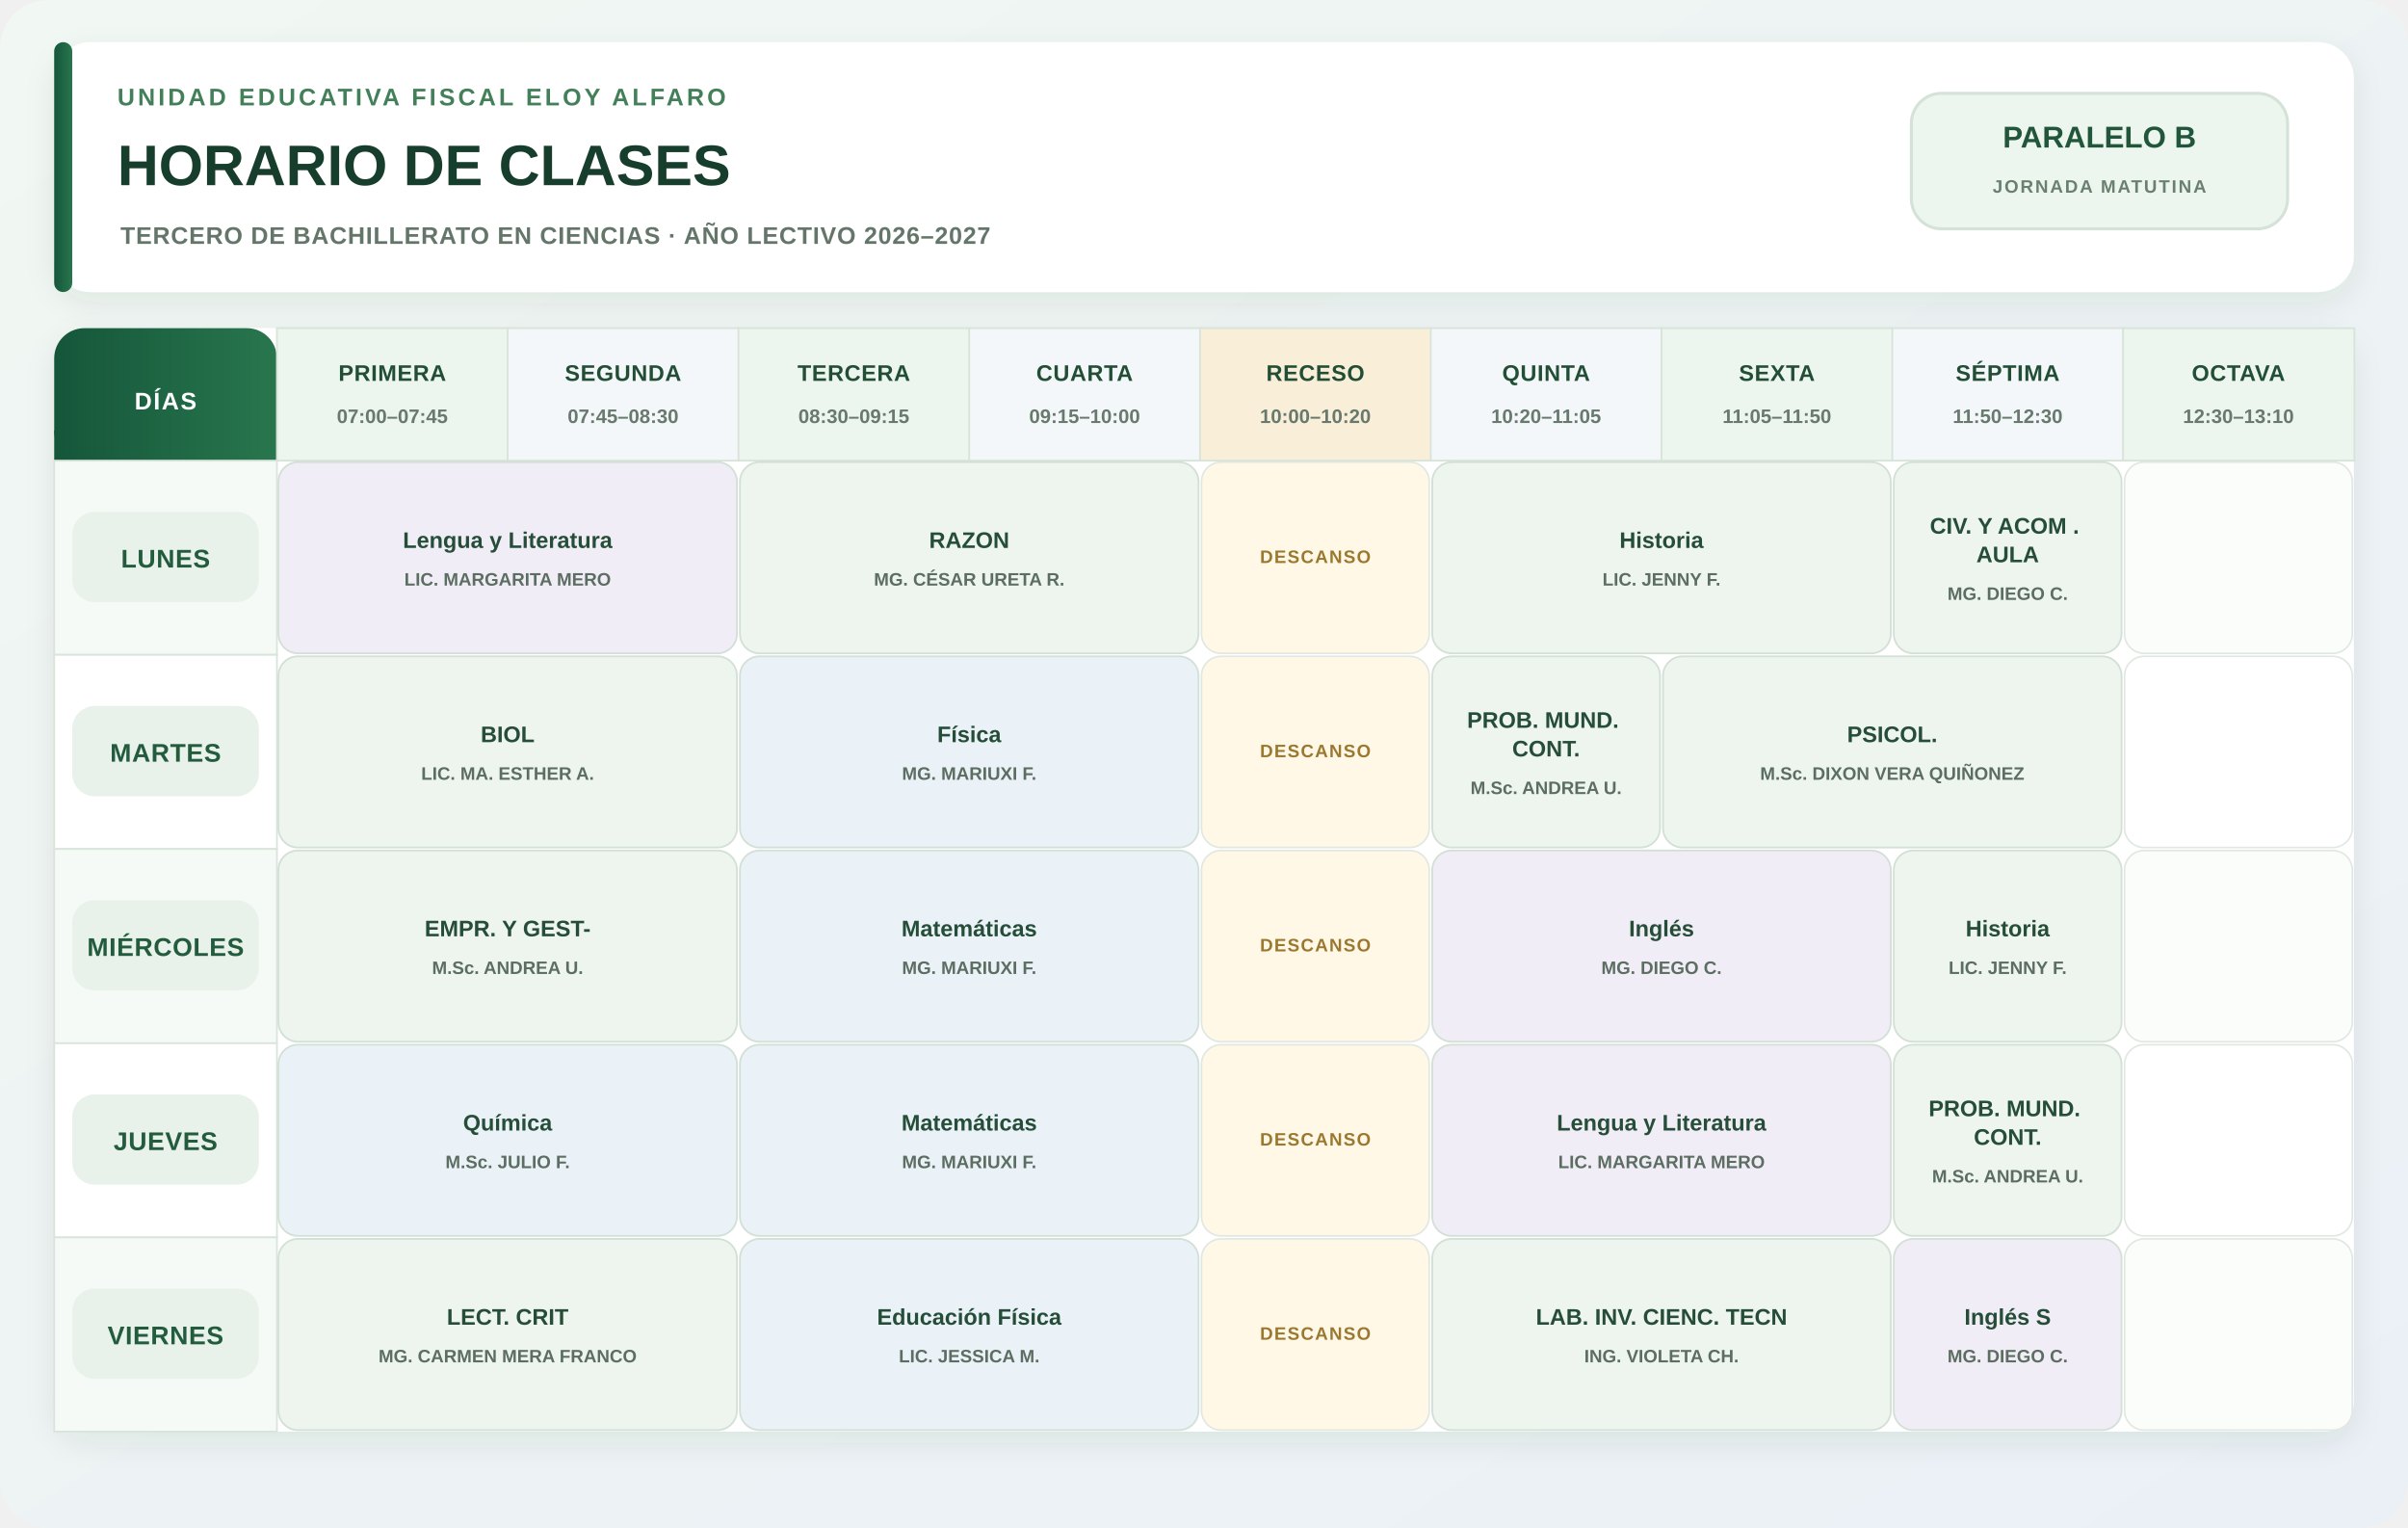
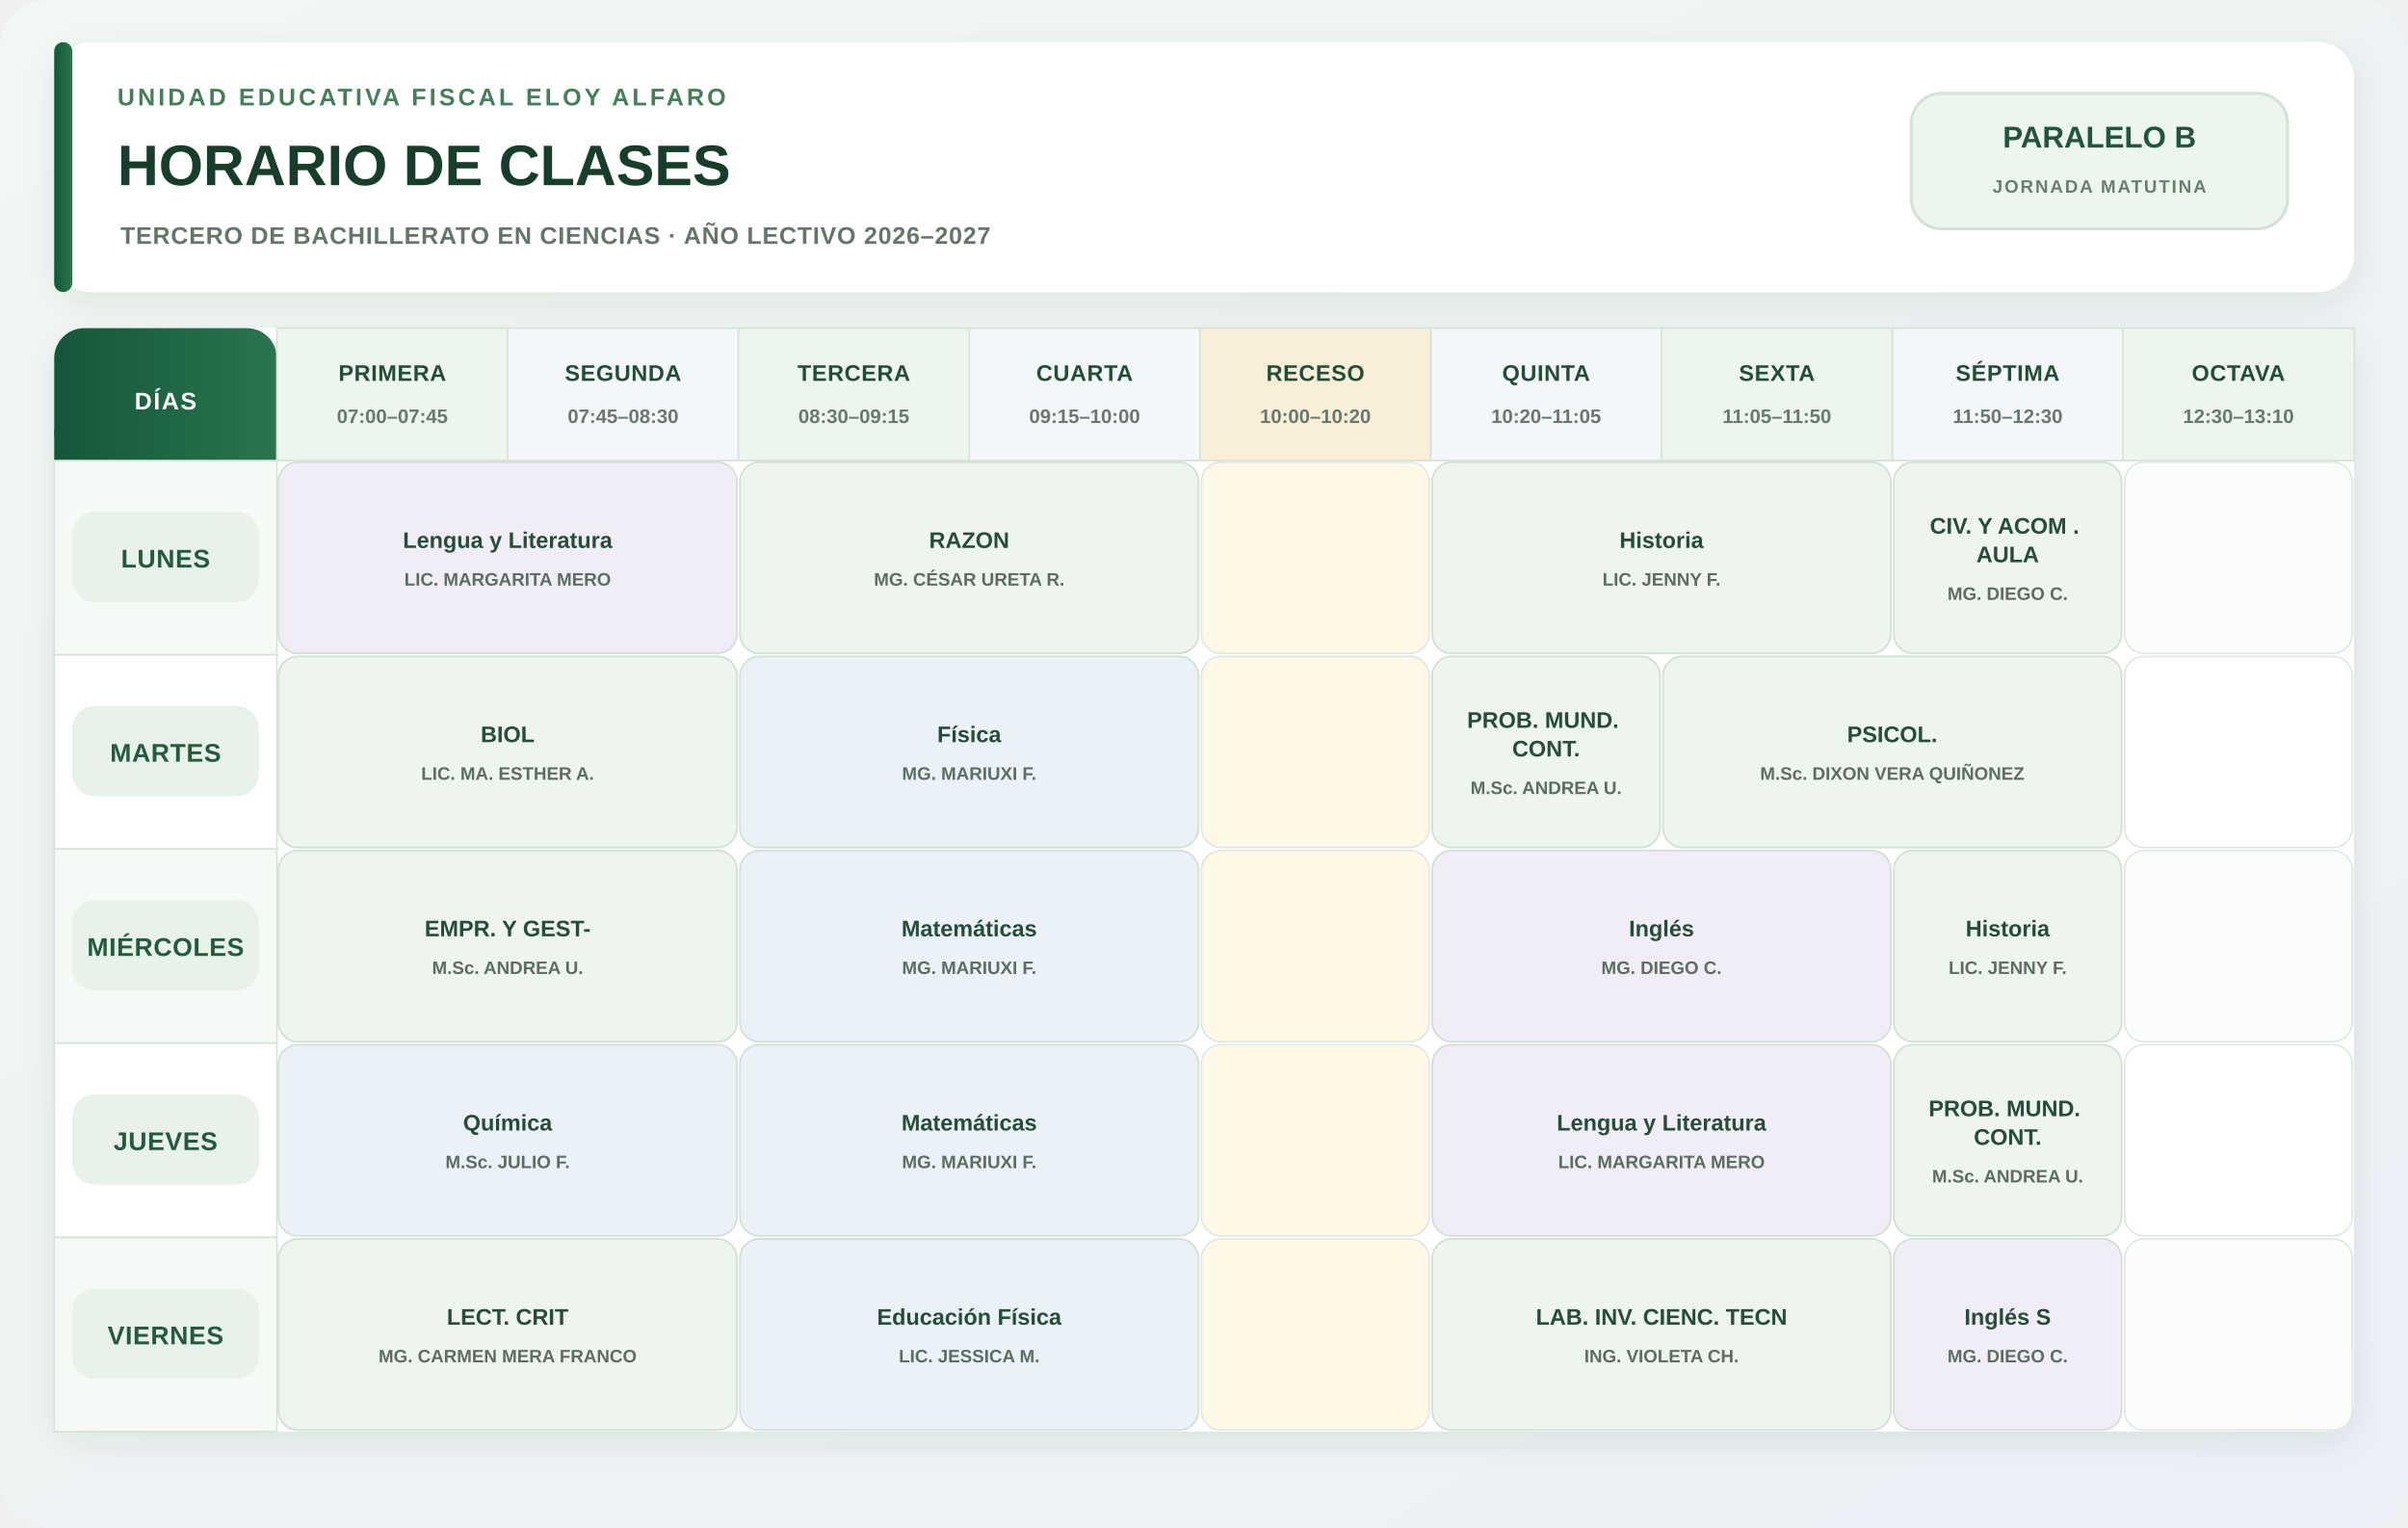
<svg xmlns="http://www.w3.org/2000/svg" width="1600" height="1015" viewBox="0 0 1600 1015" role="img" aria-labelledby="title desc">
  <defs>
    <linearGradient id="bg" x1="0" y1="0" x2="1" y2="1">
      <stop offset="0" stop-color="#f1f7f2" />
      <stop offset="1" stop-color="#eaf0f6" />
    </linearGradient>
    <linearGradient id="bar" x1="0" y1="0" x2="1" y2="0">
      <stop offset="0" stop-color="#15563a" />
      <stop offset="1" stop-color="#28764e" />
    </linearGradient>
    <filter id="shadow" x="-10%" y="-10%" width="120%" height="130%">
      <feDropShadow dx="0" dy="7" stdDeviation="10" flood-color="#163b2b" flood-opacity=".08" />
    </filter>
  </defs>
  <rect width="1600" height="1015" rx="32" fill="url(#bg)" />
  <rect x="36" y="28" width="1528" height="166" rx="24" fill="#fff" filter="url(#shadow)" />
  <rect x="36" y="28" width="12" height="166" rx="6" fill="url(#bar)" />
  <text x="78" y="70" class="eyebrow">UNIDAD EDUCATIVA FISCAL ELOY ALFARO</text>
  <text x="78" y="123" class="title">HORARIO DE CLASES</text>
  <text x="80" y="162" class="subtitle">TERCERO DE BACHILLERATO EN CIENCIAS · AÑO LECTIVO 2026–2027</text>
  <rect x="1270" y="62" width="250" height="90" rx="20" fill="#edf5ef" stroke="#d4e2d7" stroke-width="2" />
  <text x="1395" y="98" text-anchor="middle" class="parallel-label">PARALELO B</text>
  <text x="1395" y="128" text-anchor="middle" class="parallel-sub">JORNADA MATUTINA</text>
  <rect x="36" y="218" width="1528" height="733" rx="20" fill="#fff" filter="url(#shadow)" />
  <rect x="36" y="218" width="148" height="88" rx="20" fill="url(#bar)" />
  <rect x="36" y="286" width="148" height="20" fill="url(#bar)" />
  <text x="110.0" y="272" text-anchor="middle" class="hdr-day">DÍAS</text>
  <rect x="184.00" y="218" width="153.73" height="88" fill="#edf5ef" stroke="#d8e3da" stroke-width="1.2" />
  <text x="260.67" y="253" text-anchor="middle" class="hdr-period">PRIMERA</text>
  <text x="260.67" y="281" text-anchor="middle" class="hdr-time">07:00–07:45</text>
  <rect x="337.33" y="218" width="153.73" height="88" fill="#f4f7f9" stroke="#d8e3da" stroke-width="1.2" />
  <text x="414.00" y="253" text-anchor="middle" class="hdr-period">SEGUNDA</text>
  <text x="414.00" y="281" text-anchor="middle" class="hdr-time">07:45–08:30</text>
  <rect x="490.67" y="218" width="153.73" height="88" fill="#edf5ef" stroke="#d8e3da" stroke-width="1.2" />
  <text x="567.33" y="253" text-anchor="middle" class="hdr-period">TERCERA</text>
  <text x="567.33" y="281" text-anchor="middle" class="hdr-time">08:30–09:15</text>
  <rect x="644.00" y="218" width="153.73" height="88" fill="#f4f7f9" stroke="#d8e3da" stroke-width="1.2" />
  <text x="720.67" y="253" text-anchor="middle" class="hdr-period">CUARTA</text>
  <text x="720.67" y="281" text-anchor="middle" class="hdr-time">09:15–10:00</text>
  <rect x="797.33" y="218" width="153.73" height="88" fill="#f9efd8" stroke="#d8e3da" stroke-width="1.2" />
  <text x="874.00" y="253" text-anchor="middle" class="hdr-period">RECESO</text>
  <text x="874.00" y="281" text-anchor="middle" class="hdr-time">10:00–10:20</text>
  <rect x="950.67" y="218" width="153.73" height="88" fill="#f4f7f9" stroke="#d8e3da" stroke-width="1.2" />
  <text x="1027.33" y="253" text-anchor="middle" class="hdr-period">QUINTA</text>
  <text x="1027.33" y="281" text-anchor="middle" class="hdr-time">10:20–11:05</text>
  <rect x="1104.00" y="218" width="153.73" height="88" fill="#edf5ef" stroke="#d8e3da" stroke-width="1.2" />
  <text x="1180.67" y="253" text-anchor="middle" class="hdr-period">SEXTA</text>
  <text x="1180.67" y="281" text-anchor="middle" class="hdr-time">11:05–11:50</text>
  <rect x="1257.33" y="218" width="153.73" height="88" fill="#f4f7f9" stroke="#d8e3da" stroke-width="1.2" />
  <text x="1334.00" y="253" text-anchor="middle" class="hdr-period">SÉPTIMA</text>
  <text x="1334.00" y="281" text-anchor="middle" class="hdr-time">11:50–12:30</text>
  <rect x="1410.67" y="218" width="153.73" height="88" fill="#edf5ef" stroke="#d8e3da" stroke-width="1.2" />
  <text x="1487.33" y="253" text-anchor="middle" class="hdr-period">OCTAVA</text>
  <text x="1487.33" y="281" text-anchor="middle" class="hdr-time">12:30–13:10</text>
  <rect x="36" y="306" width="148" height="129" fill="#f5faf6" stroke="#d9e5db" stroke-width="1.2" />
  <rect x="48" y="340" width="124" height="60" rx="15" fill="#e8f2ea" />
  <text x="110.0" y="377" text-anchor="middle" class="day-text">LUNES</text>
  <rect x="185.00" y="307" width="304.67" height="127" rx="13" fill="#f1edf7" stroke="#d3e0d6" stroke-width="1.2" />
  <text class="subject" x="337.3" y="364.0" text-anchor="middle">
    <tspan x="337.3" dy="0">Lengua y Literatura</tspan>
  </text>
  <text class="teacher" x="337.3" y="389.0" text-anchor="middle">
    <tspan x="337.3" dy="0">LIC. MARGARITA MERO</tspan>
  </text>
  <rect x="491.67" y="307" width="304.67" height="127" rx="13" fill="#eef5ef" stroke="#d3e0d6" stroke-width="1.2" />
  <text class="subject" x="644.0" y="364.0" text-anchor="middle">
    <tspan x="644.0" dy="0">RAZON</tspan>
  </text>
  <text class="teacher" x="644.0" y="389.0" text-anchor="middle">
    <tspan x="644.0" dy="0">MG. CÉSAR URETA R.</tspan>
  </text>
  <rect x="798.33" y="307" width="151.33" height="127" rx="13" fill="#fff8e7" stroke="#e0e8e1" stroke-width="1.1" />
-   <text x="874.00" y="374" text-anchor="middle" class="recess">DESCANSO</text>
+   <text x="874.00" y="374" text-anchor="middle" class="recess" />
  <rect x="951.67" y="307" width="304.67" height="127" rx="13" fill="#eef5ef" stroke="#d3e0d6" stroke-width="1.2" />
  <text class="subject" x="1104.0" y="364.0" text-anchor="middle">
    <tspan x="1104.0" dy="0">Historia</tspan>
  </text>
  <text class="teacher" x="1104.0" y="389.0" text-anchor="middle">
    <tspan x="1104.0" dy="0">LIC. JENNY F.</tspan>
  </text>
  <rect x="1258.33" y="307" width="151.33" height="127" rx="13" fill="#eef5ef" stroke="#d3e0d6" stroke-width="1.2" />
  <text class="subject" x="1334.0" y="354.5" text-anchor="middle">
    <tspan x="1334.0" dy="0">CIV. Y ACOM .</tspan>
    <tspan x="1334.0" dy="19">AULA</tspan>
  </text>
  <text class="teacher" x="1334.0" y="398.5" text-anchor="middle">
    <tspan x="1334.0" dy="0">MG. DIEGO C.</tspan>
  </text>
  <rect x="1411.67" y="307" width="151.33" height="127" rx="13" fill="#fbfdfb" stroke="#e0e8e1" stroke-width="1.1" />
  <rect x="36" y="435" width="148" height="129" fill="#fff" stroke="#d9e5db" stroke-width="1.2" />
  <rect x="48" y="469" width="124" height="60" rx="15" fill="#e8f2ea" />
  <text x="110.0" y="506" text-anchor="middle" class="day-text">MARTES</text>
  <rect x="185.00" y="436" width="304.67" height="127" rx="13" fill="#eef5ef" stroke="#d3e0d6" stroke-width="1.2" />
  <text class="subject" x="337.3" y="493.0" text-anchor="middle">
    <tspan x="337.3" dy="0">BIOL</tspan>
  </text>
  <text class="teacher" x="337.3" y="518.0" text-anchor="middle">
    <tspan x="337.3" dy="0">LIC. MA. ESTHER A.</tspan>
  </text>
  <rect x="491.67" y="436" width="304.67" height="127" rx="13" fill="#eaf2f8" stroke="#d3e0d6" stroke-width="1.2" />
  <text class="subject" x="644.0" y="493.0" text-anchor="middle">
    <tspan x="644.0" dy="0">Física</tspan>
  </text>
  <text class="teacher" x="644.0" y="518.0" text-anchor="middle">
    <tspan x="644.0" dy="0">MG. MARIUXI F.</tspan>
  </text>
  <rect x="798.33" y="436" width="151.33" height="127" rx="13" fill="#fff8e7" stroke="#e0e8e1" stroke-width="1.1" />
-   <text x="874.00" y="503" text-anchor="middle" class="recess">DESCANSO</text>
+   <text x="874.00" y="503" text-anchor="middle" class="recess" />
  <rect x="951.67" y="436" width="151.33" height="127" rx="13" fill="#eef5ef" stroke="#d3e0d6" stroke-width="1.2" />
  <text class="subject" x="1027.3" y="483.5" text-anchor="middle">
    <tspan x="1027.3" dy="0">PROB. MUND.</tspan>
    <tspan x="1027.3" dy="19">CONT.</tspan>
  </text>
  <text class="teacher" x="1027.3" y="527.5" text-anchor="middle">
    <tspan x="1027.3" dy="0">M.Sc. ANDREA U.</tspan>
  </text>
  <rect x="1105.00" y="436" width="304.67" height="127" rx="13" fill="#eef5ef" stroke="#d3e0d6" stroke-width="1.2" />
  <text class="subject" x="1257.3" y="493.0" text-anchor="middle">
    <tspan x="1257.3" dy="0">PSICOL.</tspan>
  </text>
  <text class="teacher" x="1257.3" y="518.0" text-anchor="middle">
    <tspan x="1257.3" dy="0">M.Sc. DIXON VERA QUIÑONEZ</tspan>
  </text>
  <rect x="1411.67" y="436" width="151.33" height="127" rx="13" fill="#fff" stroke="#e0e8e1" stroke-width="1.1" />
  <rect x="36" y="564" width="148" height="129" fill="#f5faf6" stroke="#d9e5db" stroke-width="1.2" />
  <rect x="48" y="598" width="124" height="60" rx="15" fill="#e8f2ea" />
  <text x="110.0" y="635" text-anchor="middle" class="day-text">MIÉRCOLES</text>
  <rect x="185.00" y="565" width="304.67" height="127" rx="13" fill="#eef5ef" stroke="#d3e0d6" stroke-width="1.2" />
  <text class="subject" x="337.3" y="622.0" text-anchor="middle">
    <tspan x="337.3" dy="0">EMPR. Y GEST-</tspan>
  </text>
  <text class="teacher" x="337.3" y="647.0" text-anchor="middle">
    <tspan x="337.3" dy="0">M.Sc. ANDREA U.</tspan>
  </text>
  <rect x="491.67" y="565" width="304.67" height="127" rx="13" fill="#eaf2f8" stroke="#d3e0d6" stroke-width="1.2" />
  <text class="subject" x="644.0" y="622.0" text-anchor="middle">
    <tspan x="644.0" dy="0">Matemáticas</tspan>
  </text>
  <text class="teacher" x="644.0" y="647.0" text-anchor="middle">
    <tspan x="644.0" dy="0">MG. MARIUXI F.</tspan>
  </text>
  <rect x="798.33" y="565" width="151.33" height="127" rx="13" fill="#fff8e7" stroke="#e0e8e1" stroke-width="1.1" />
-   <text x="874.00" y="632" text-anchor="middle" class="recess">DESCANSO</text>
+   <text x="874.00" y="632" text-anchor="middle" class="recess" />
  <rect x="951.67" y="565" width="304.67" height="127" rx="13" fill="#f1edf7" stroke="#d3e0d6" stroke-width="1.2" />
  <text class="subject" x="1104.0" y="622.0" text-anchor="middle">
    <tspan x="1104.0" dy="0">Inglés</tspan>
  </text>
  <text class="teacher" x="1104.0" y="647.0" text-anchor="middle">
    <tspan x="1104.0" dy="0">MG. DIEGO C.</tspan>
  </text>
  <rect x="1258.33" y="565" width="151.33" height="127" rx="13" fill="#eef5ef" stroke="#d3e0d6" stroke-width="1.2" />
  <text class="subject" x="1334.0" y="622.0" text-anchor="middle">
    <tspan x="1334.0" dy="0">Historia</tspan>
  </text>
  <text class="teacher" x="1334.0" y="647.0" text-anchor="middle">
    <tspan x="1334.0" dy="0">LIC. JENNY F.</tspan>
  </text>
  <rect x="1411.67" y="565" width="151.33" height="127" rx="13" fill="#fbfdfb" stroke="#e0e8e1" stroke-width="1.1" />
  <rect x="36" y="693" width="148" height="129" fill="#fff" stroke="#d9e5db" stroke-width="1.2" />
  <rect x="48" y="727" width="124" height="60" rx="15" fill="#e8f2ea" />
  <text x="110.0" y="764" text-anchor="middle" class="day-text">JUEVES</text>
  <rect x="185.00" y="694" width="304.67" height="127" rx="13" fill="#eaf2f8" stroke="#d3e0d6" stroke-width="1.2" />
  <text class="subject" x="337.3" y="751.0" text-anchor="middle">
    <tspan x="337.3" dy="0">Química</tspan>
  </text>
  <text class="teacher" x="337.3" y="776.0" text-anchor="middle">
    <tspan x="337.3" dy="0">M.Sc. JULIO F.</tspan>
  </text>
  <rect x="491.67" y="694" width="304.67" height="127" rx="13" fill="#eaf2f8" stroke="#d3e0d6" stroke-width="1.2" />
  <text class="subject" x="644.0" y="751.0" text-anchor="middle">
    <tspan x="644.0" dy="0">Matemáticas</tspan>
  </text>
  <text class="teacher" x="644.0" y="776.0" text-anchor="middle">
    <tspan x="644.0" dy="0">MG. MARIUXI F.</tspan>
  </text>
  <rect x="798.33" y="694" width="151.33" height="127" rx="13" fill="#fff8e7" stroke="#e0e8e1" stroke-width="1.1" />
-   <text x="874.00" y="761" text-anchor="middle" class="recess">DESCANSO</text>
+   <text x="874.00" y="761" text-anchor="middle" class="recess" />
  <rect x="951.67" y="694" width="304.67" height="127" rx="13" fill="#f1edf7" stroke="#d3e0d6" stroke-width="1.2" />
  <text class="subject" x="1104.0" y="751.0" text-anchor="middle">
    <tspan x="1104.0" dy="0">Lengua y Literatura</tspan>
  </text>
  <text class="teacher" x="1104.0" y="776.0" text-anchor="middle">
    <tspan x="1104.0" dy="0">LIC. MARGARITA MERO</tspan>
  </text>
  <rect x="1258.33" y="694" width="151.33" height="127" rx="13" fill="#eef5ef" stroke="#d3e0d6" stroke-width="1.2" />
  <text class="subject" x="1334.0" y="741.5" text-anchor="middle">
    <tspan x="1334.0" dy="0">PROB. MUND.</tspan>
    <tspan x="1334.0" dy="19">CONT.</tspan>
  </text>
  <text class="teacher" x="1334.0" y="785.5" text-anchor="middle">
    <tspan x="1334.0" dy="0">M.Sc. ANDREA U.</tspan>
  </text>
  <rect x="1411.67" y="694" width="151.33" height="127" rx="13" fill="#fff" stroke="#e0e8e1" stroke-width="1.1" />
  <rect x="36" y="822" width="148" height="129" fill="#f5faf6" stroke="#d9e5db" stroke-width="1.2" />
  <rect x="48" y="856" width="124" height="60" rx="15" fill="#e8f2ea" />
  <text x="110.0" y="893" text-anchor="middle" class="day-text">VIERNES</text>
  <rect x="185.00" y="823" width="304.67" height="127" rx="13" fill="#eef5ef" stroke="#d3e0d6" stroke-width="1.2" />
  <text class="subject" x="337.3" y="880.0" text-anchor="middle">
    <tspan x="337.3" dy="0">LECT. CRIT</tspan>
  </text>
  <text class="teacher" x="337.3" y="905.0" text-anchor="middle">
    <tspan x="337.3" dy="0">MG. CARMEN MERA FRANCO</tspan>
  </text>
  <rect x="491.67" y="823" width="304.67" height="127" rx="13" fill="#eaf2f8" stroke="#d3e0d6" stroke-width="1.2" />
  <text class="subject" x="644.0" y="880.0" text-anchor="middle">
    <tspan x="644.0" dy="0">Educación Física</tspan>
  </text>
  <text class="teacher" x="644.0" y="905.0" text-anchor="middle">
    <tspan x="644.0" dy="0">LIC. JESSICA M.</tspan>
  </text>
  <rect x="798.33" y="823" width="151.33" height="127" rx="13" fill="#fff8e7" stroke="#e0e8e1" stroke-width="1.1" />
-   <text x="874.00" y="890" text-anchor="middle" class="recess">DESCANSO</text>
+   <text x="874.00" y="890" text-anchor="middle" class="recess" />
  <rect x="951.67" y="823" width="304.67" height="127" rx="13" fill="#eef5ef" stroke="#d3e0d6" stroke-width="1.2" />
  <text class="subject" x="1104.0" y="880.0" text-anchor="middle">
    <tspan x="1104.0" dy="0">LAB. INV. CIENC. TECN</tspan>
  </text>
  <text class="teacher" x="1104.0" y="905.0" text-anchor="middle">
    <tspan x="1104.0" dy="0">ING. VIOLETA CH.</tspan>
  </text>
  <rect x="1258.33" y="823" width="151.33" height="127" rx="13" fill="#f1edf7" stroke="#d3e0d6" stroke-width="1.2" />
  <text class="subject" x="1334.0" y="880.0" text-anchor="middle">
    <tspan x="1334.0" dy="0">Inglés S</tspan>
  </text>
  <text class="teacher" x="1334.0" y="905.0" text-anchor="middle">
    <tspan x="1334.0" dy="0">MG. DIEGO C.</tspan>
  </text>
  <rect x="1411.67" y="823" width="151.33" height="127" rx="13" fill="#fbfdfb" stroke="#e0e8e1" stroke-width="1.1" />
  <style>.eyebrow{font:700 16px Arial,sans-serif;letter-spacing:2px;fill:#43805a}.title{font:800 38px Arial,sans-serif;fill:#173e2c}.subtitle{font:600 16px Arial,sans-serif;letter-spacing:.5px;fill:#64766a}.parallel-label{font:800 20px Arial,sans-serif;fill:#21563a}.parallel-sub{font:700 12px Arial,sans-serif;letter-spacing:1.2px;fill:#6a806e}.hdr-day{font:800 16px Arial,sans-serif;letter-spacing:1px;fill:#fff}.hdr-period{font:800 15px Arial,sans-serif;letter-spacing:.4px;fill:#234e36}.hdr-time{font:600 13px Arial,sans-serif;fill:#687a6e}.day-text{font:800 17px Arial,sans-serif;letter-spacing:.4px;fill:#235b3d}.subject{font:800 15px Arial,sans-serif;fill:#254d37}.teacher{font:600 12px Arial,sans-serif;fill:#5c6d62}.recess{font:700 12px Arial,sans-serif;letter-spacing:.8px;fill:#9b782f}</style>
</svg>
